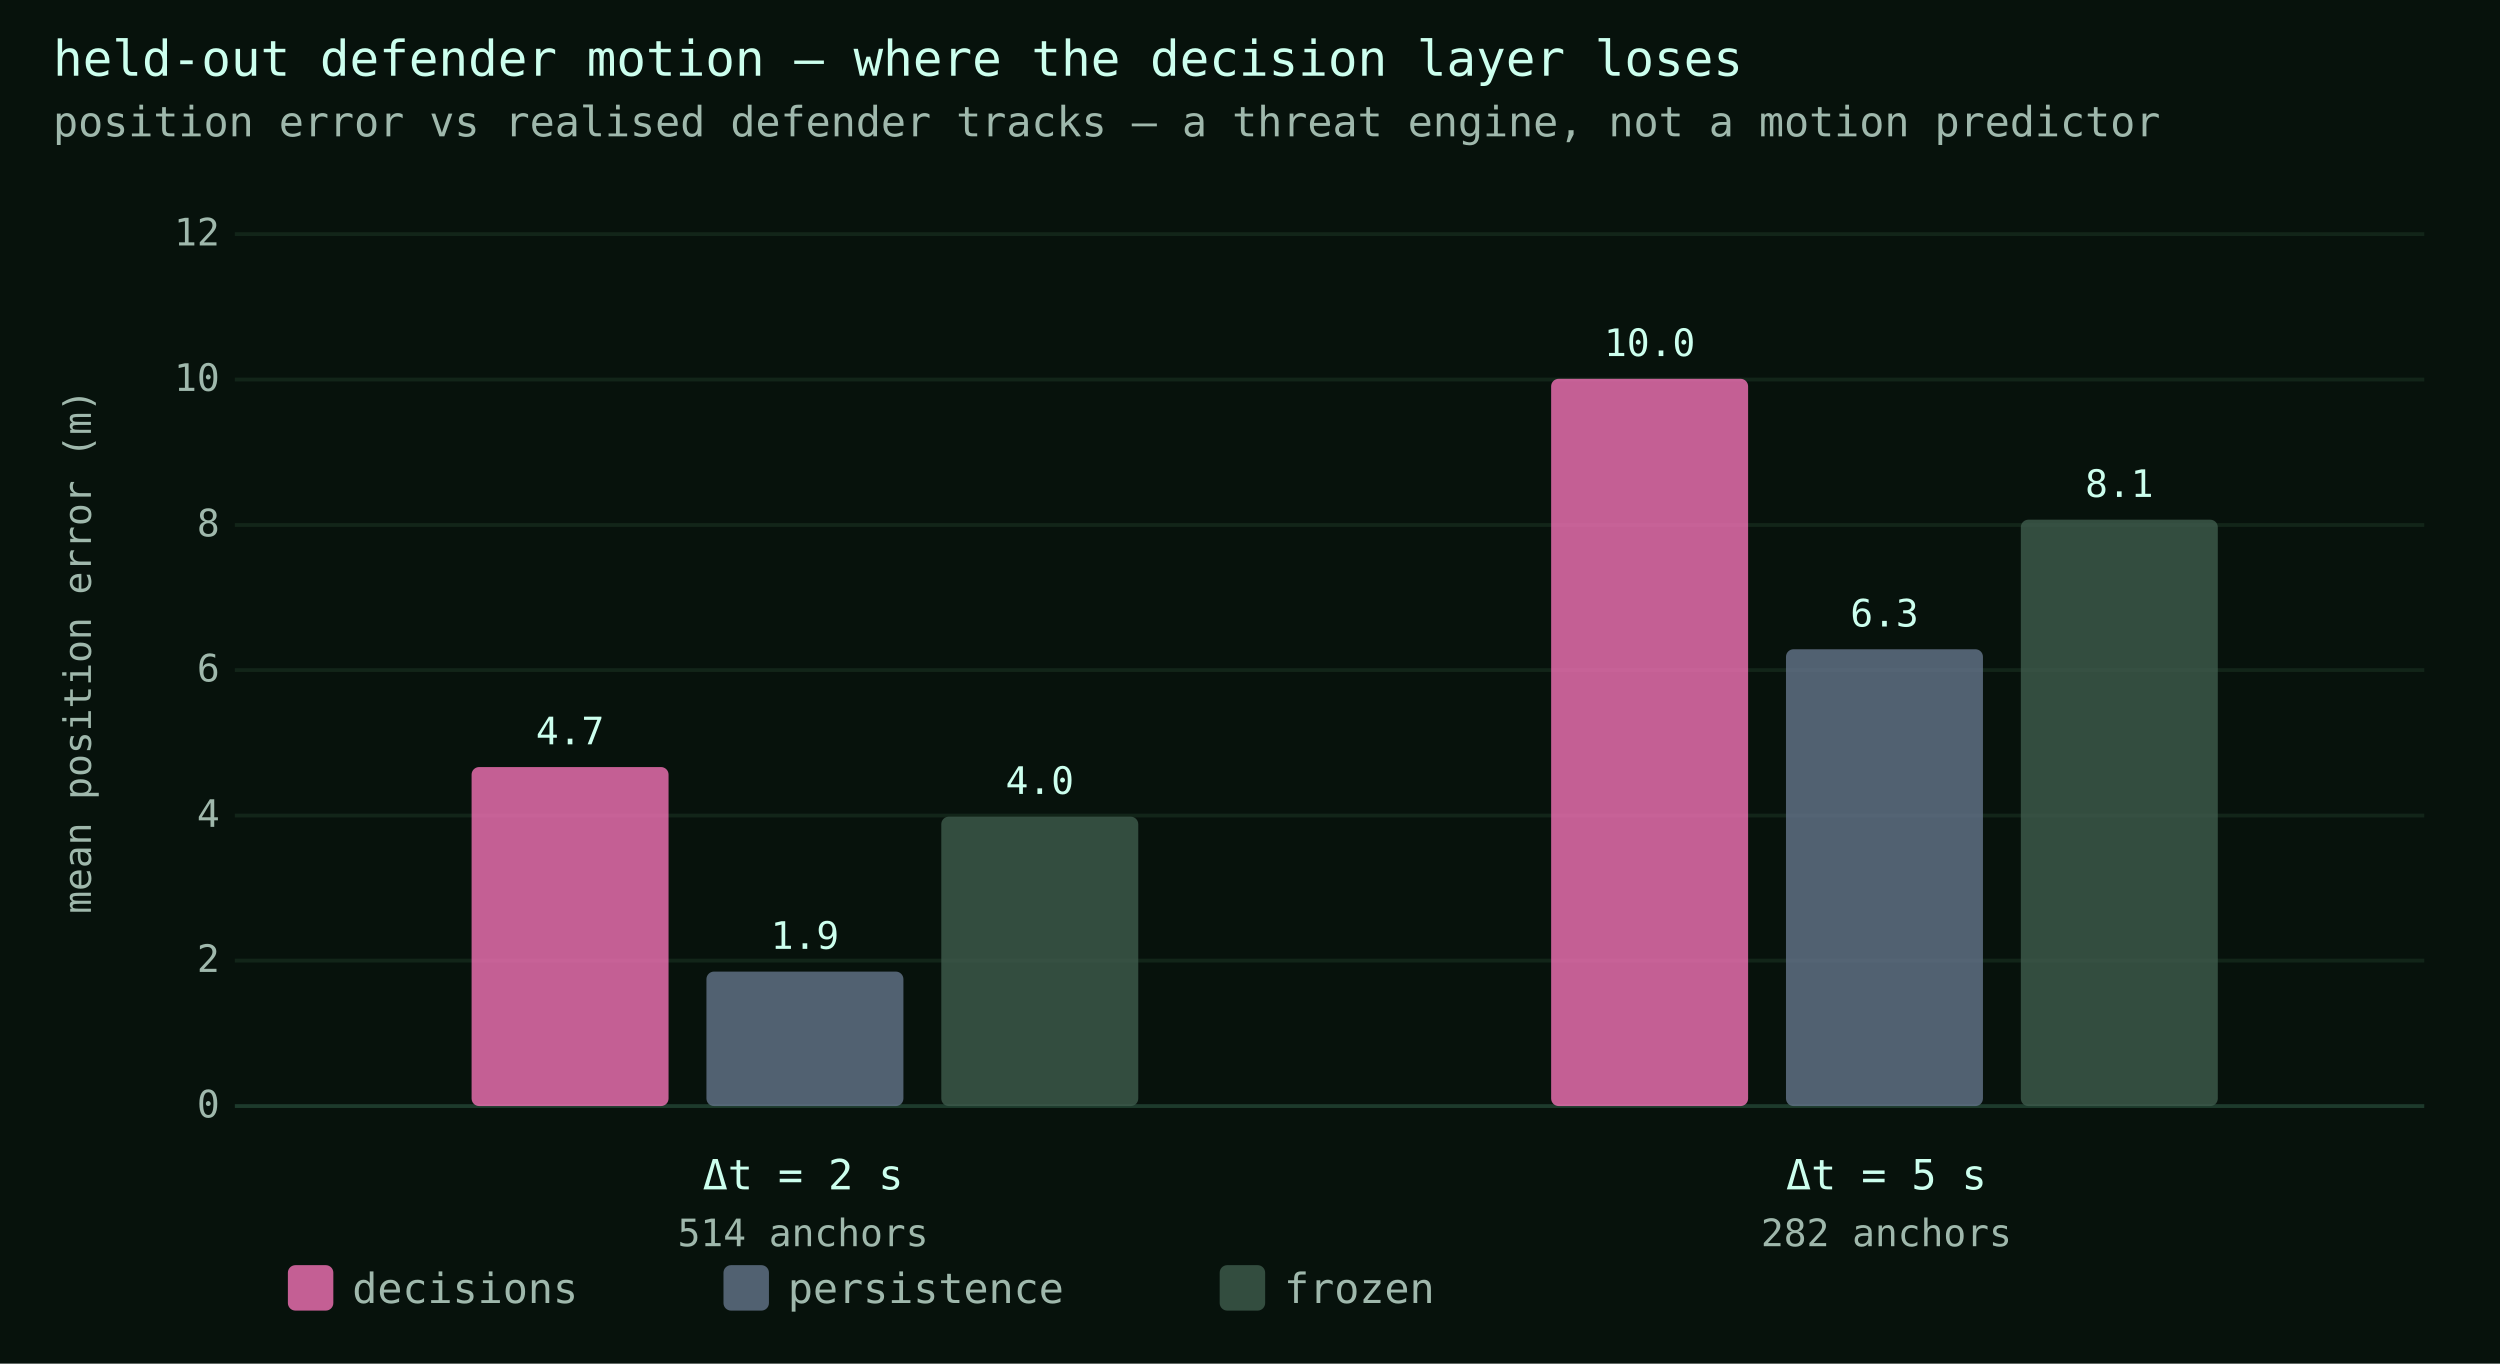
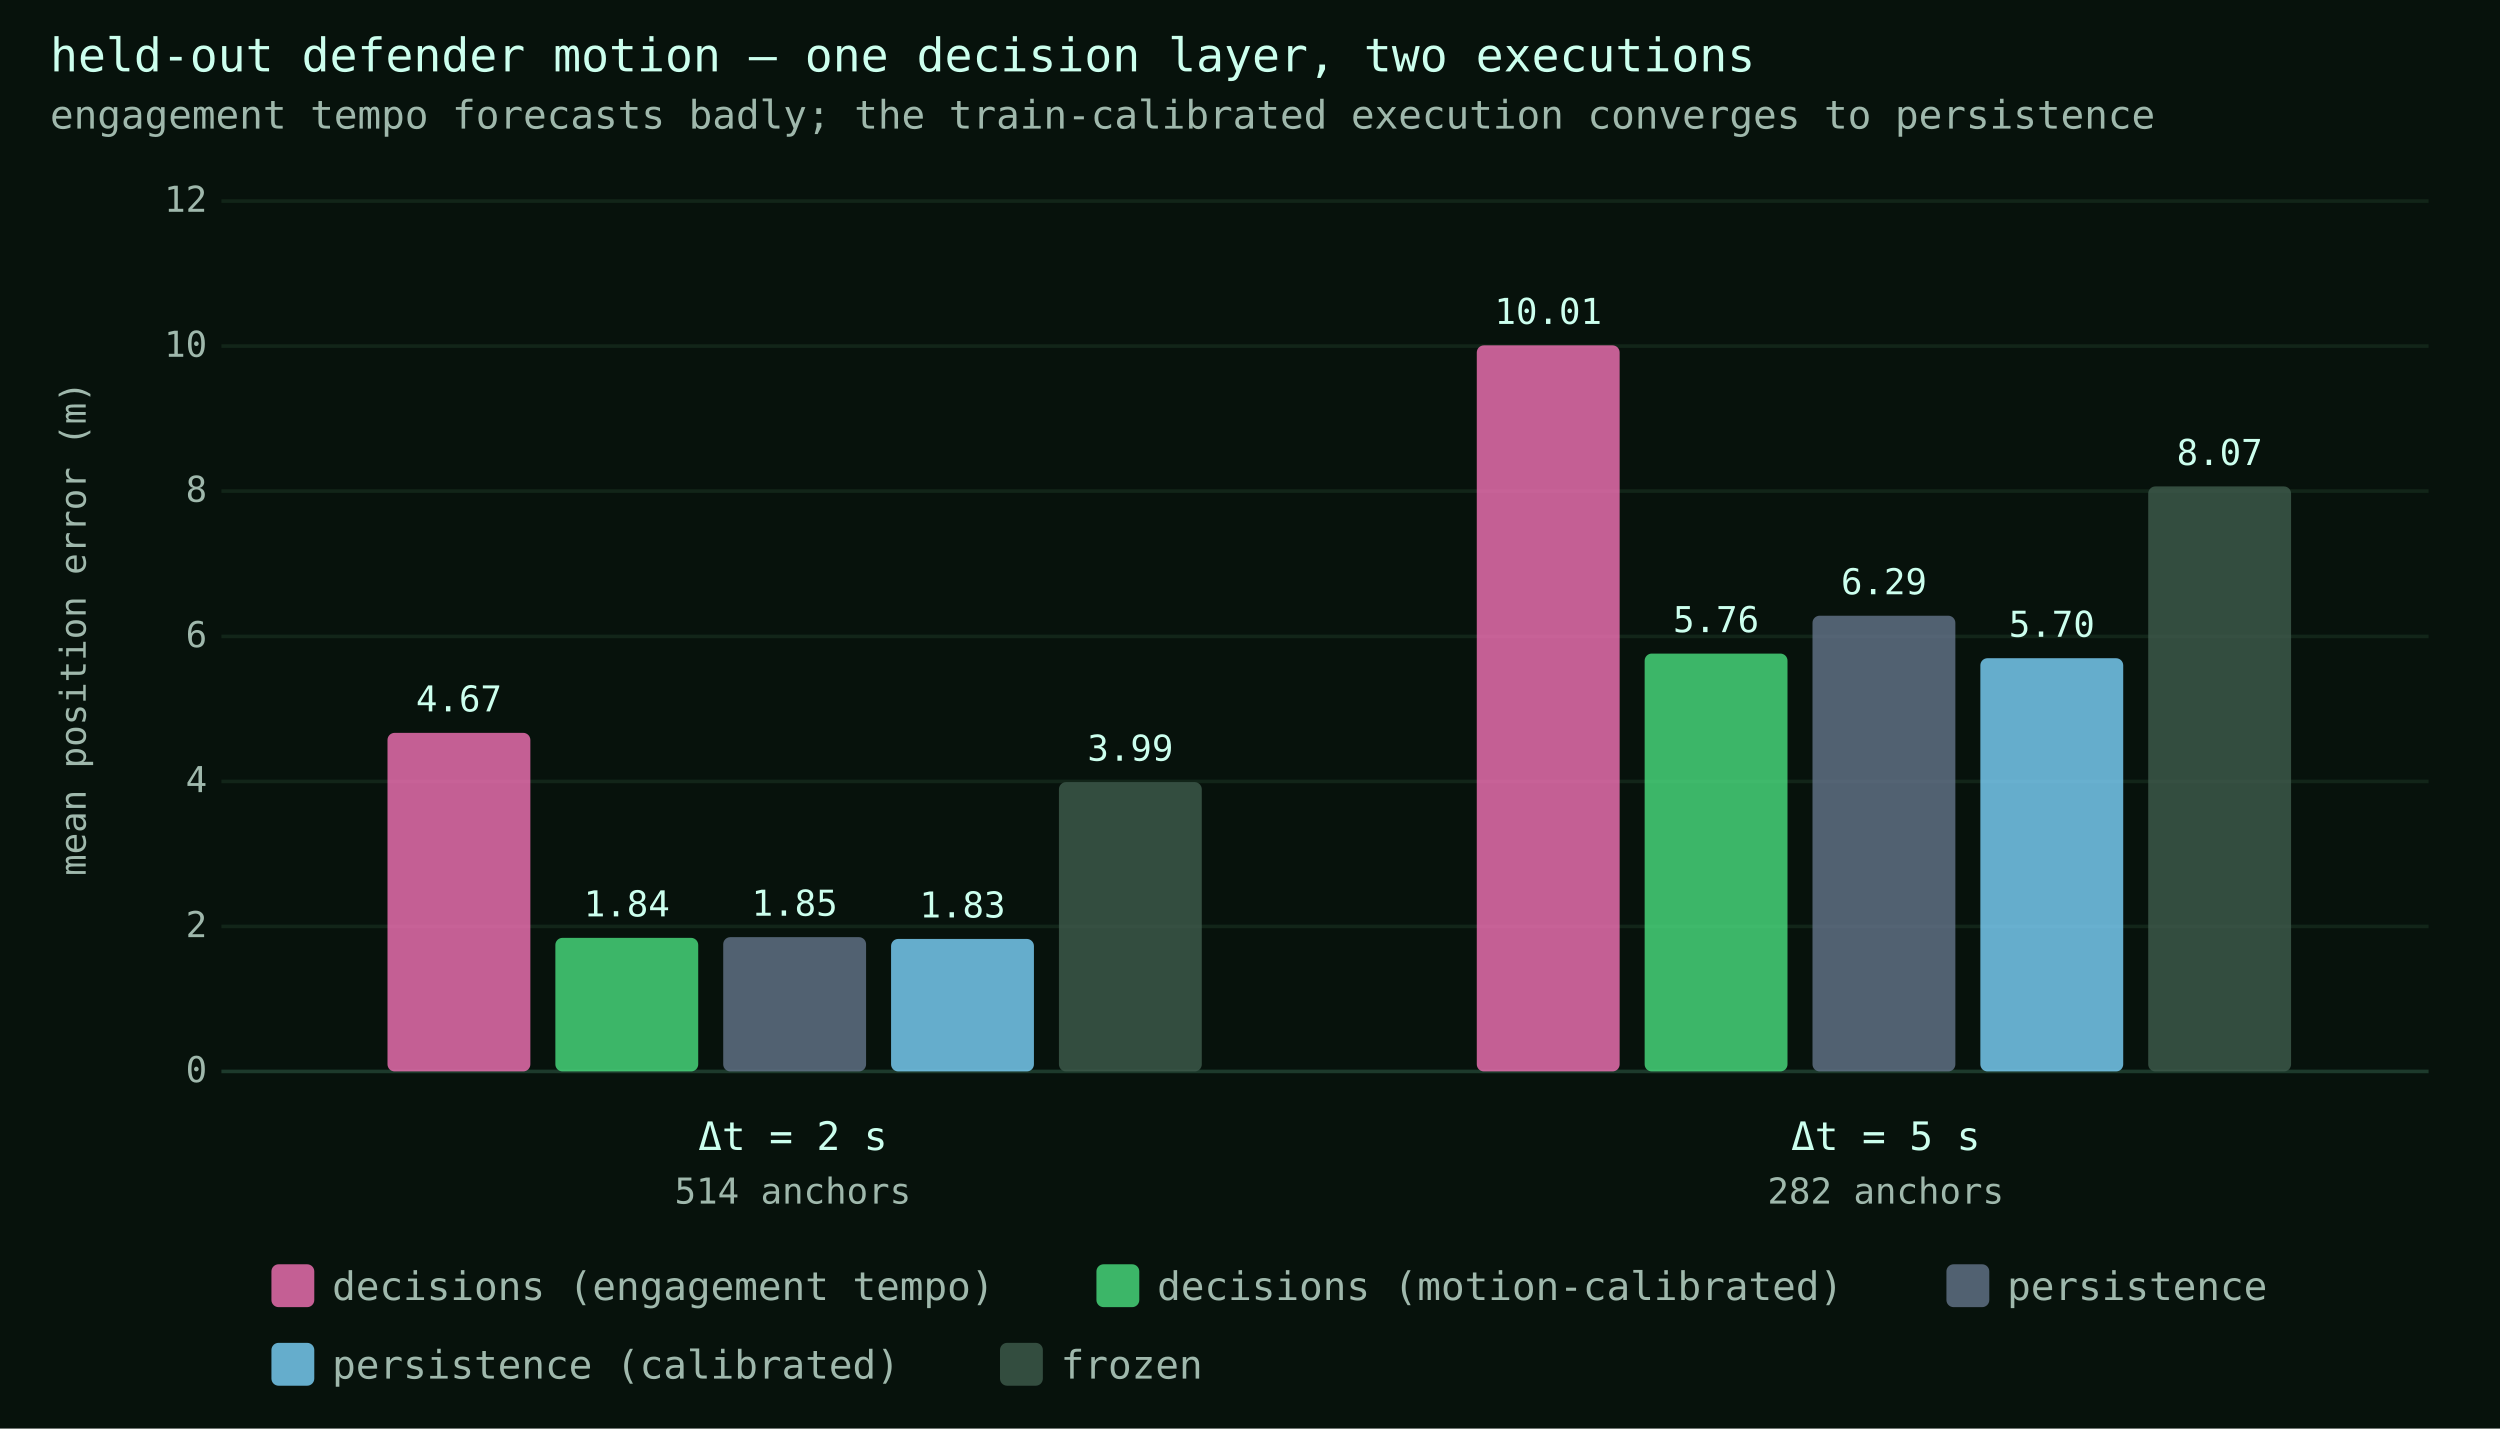
- <svg xmlns="http://www.w3.org/2000/svg" width="660" height="360" viewBox="0 0 660 360" font-family="monospace">
-   <rect width="660" height="360" fill="#07120c" />
-   <text x="14" y="20" fill="#cfe" font-size="13">held-out defender motion — where the decision layer loses</text>
-   <text x="14" y="36" fill="#9fb8ac" font-size="11">position error vs realised defender tracks — a threat engine, not a motion predictor</text>
-   <line x1="62" y1="292.0" x2="640" y2="292.0" stroke="#1d3a2c" />
-   <text x="58" y="295.0" fill="#9fb8ac" font-size="10" text-anchor="end">0</text>
-   <line x1="62" y1="253.6" x2="640" y2="253.6" stroke="#122519" />
-   <text x="58" y="256.6" fill="#9fb8ac" font-size="10" text-anchor="end">2</text>
-   <line x1="62" y1="215.3" x2="640" y2="215.3" stroke="#122519" />
-   <text x="58" y="218.3" fill="#9fb8ac" font-size="10" text-anchor="end">4</text>
-   <line x1="62" y1="176.9" x2="640" y2="176.9" stroke="#122519" />
-   <text x="58" y="179.9" fill="#9fb8ac" font-size="10" text-anchor="end">6</text>
-   <line x1="62" y1="138.6" x2="640" y2="138.6" stroke="#122519" />
-   <text x="58" y="141.6" fill="#9fb8ac" font-size="10" text-anchor="end">8</text>
-   <line x1="62" y1="100.2" x2="640" y2="100.2" stroke="#122519" />
-   <text x="58" y="103.2" fill="#9fb8ac" font-size="10" text-anchor="end">10</text>
-   <line x1="62" y1="61.8" x2="640" y2="61.8" stroke="#122519" />
-   <text x="58" y="64.8" fill="#9fb8ac" font-size="10" text-anchor="end">12</text>
-   <text x="24" y="172" fill="#9fb8ac" font-size="10" transform="rotate(-90 24 172)" text-anchor="middle">mean position error (m)</text>
-   <text x="212" y="314" fill="#cfe" font-size="11" text-anchor="middle">Δt = 2 s</text>
-   <text x="212" y="329" fill="#9fb8ac" font-size="10" text-anchor="middle">514 anchors</text>
-   <rect x="124.5" y="202.5" width="52" height="89.5" fill="#f472b6" fill-opacity="0.8" rx="2" />
-   <text x="150.5" y="196.5" fill="#cfe" font-size="10" text-anchor="middle">4.7</text>
-   <rect x="186.5" y="256.5" width="52" height="35.5" fill="#64748b" fill-opacity="0.8" rx="2" />
-   <text x="212.5" y="250.5" fill="#cfe" font-size="10" text-anchor="middle">1.9</text>
-   <rect x="248.5" y="215.6" width="52" height="76.4" fill="#3f5c4d" fill-opacity="0.8" rx="2" />
-   <text x="274.5" y="209.6" fill="#cfe" font-size="10" text-anchor="middle">4.0</text>
-   <text x="498" y="314" fill="#cfe" font-size="11" text-anchor="middle">Δt = 5 s</text>
-   <text x="498" y="329" fill="#9fb8ac" font-size="10" text-anchor="middle">282 anchors</text>
-   <rect x="409.5" y="100.0" width="52" height="192.0" fill="#f472b6" fill-opacity="0.8" rx="2" />
-   <text x="435.5" y="94.0" fill="#cfe" font-size="10" text-anchor="middle">10.0</text>
-   <rect x="471.5" y="171.4" width="52" height="120.6" fill="#64748b" fill-opacity="0.8" rx="2" />
-   <text x="497.5" y="165.4" fill="#cfe" font-size="10" text-anchor="middle">6.3</text>
-   <rect x="533.5" y="137.2" width="52" height="154.8" fill="#3f5c4d" fill-opacity="0.8" rx="2" />
-   <text x="559.5" y="131.2" fill="#cfe" font-size="10" text-anchor="middle">8.1</text>
-   <rect x="76" y="334" width="12" height="12" fill="#f472b6" fill-opacity="0.8" rx="2" />
-   <text x="93" y="344" fill="#9fb8ac" font-size="11">decisions</text>
-   <rect x="191" y="334" width="12" height="12" fill="#64748b" fill-opacity="0.8" rx="2" />
-   <text x="208" y="344" fill="#9fb8ac" font-size="11">persistence</text>
-   <rect x="322" y="334" width="12" height="12" fill="#3f5c4d" fill-opacity="0.8" rx="2" />
-   <text x="339" y="344" fill="#9fb8ac" font-size="11">frozen</text>
+ <svg xmlns="http://www.w3.org/2000/svg" width="700" height="400" viewBox="0 0 700 400" font-family="monospace">
+   <rect width="700" height="400" fill="#07120c" />
+   <text x="14" y="20" fill="#cfe" font-size="13">held-out defender motion — one decision layer, two executions</text>
+   <text x="14" y="36" fill="#9fb8ac" font-size="11">engagement tempo forecasts badly; the train-calibrated execution converges to persistence</text>
+   <line x1="62" y1="300.0" x2="680" y2="300.0" stroke="#1d3a2c" />
+   <text x="58" y="303.0" fill="#9fb8ac" font-size="10" text-anchor="end">0</text>
+   <line x1="62" y1="259.4" x2="680" y2="259.4" stroke="#122519" />
+   <text x="58" y="262.4" fill="#9fb8ac" font-size="10" text-anchor="end">2</text>
+   <line x1="62" y1="218.8" x2="680" y2="218.8" stroke="#122519" />
+   <text x="58" y="221.8" fill="#9fb8ac" font-size="10" text-anchor="end">4</text>
+   <line x1="62" y1="178.2" x2="680" y2="178.2" stroke="#122519" />
+   <text x="58" y="181.2" fill="#9fb8ac" font-size="10" text-anchor="end">6</text>
+   <line x1="62" y1="137.5" x2="680" y2="137.5" stroke="#122519" />
+   <text x="58" y="140.5" fill="#9fb8ac" font-size="10" text-anchor="end">8</text>
+   <line x1="62" y1="96.9" x2="680" y2="96.9" stroke="#122519" />
+   <text x="58" y="99.9" fill="#9fb8ac" font-size="10" text-anchor="end">10</text>
+   <line x1="62" y1="56.3" x2="680" y2="56.3" stroke="#122519" />
+   <text x="58" y="59.3" fill="#9fb8ac" font-size="10" text-anchor="end">12</text>
+   <text x="24" y="176" fill="#9fb8ac" font-size="10" transform="rotate(-90 24 176)" text-anchor="middle">mean position error (m)</text>
+   <text x="222" y="322" fill="#cfe" font-size="11" text-anchor="middle">Δt = 2 s</text>
+   <text x="222" y="337" fill="#9fb8ac" font-size="10" text-anchor="middle">514 anchors</text>
+   <rect x="108.5" y="205.2" width="40" height="94.8" fill="#f472b6" fill-opacity="0.8" rx="2" />
+   <text x="128.5" y="199.2" fill="#cfe" font-size="10" text-anchor="middle">4.67</text>
+   <rect x="155.5" y="262.6" width="40" height="37.4" fill="#4ade80" fill-opacity="0.8" rx="2" />
+   <text x="175.5" y="256.6" fill="#cfe" font-size="10" text-anchor="middle">1.84</text>
+   <rect x="202.5" y="262.4" width="40" height="37.6" fill="#64748b" fill-opacity="0.8" rx="2" />
+   <text x="222.5" y="256.4" fill="#cfe" font-size="10" text-anchor="middle">1.85</text>
+   <rect x="249.5" y="262.9" width="40" height="37.1" fill="#7dd3fc" fill-opacity="0.8" rx="2" />
+   <text x="269.5" y="256.9" fill="#cfe" font-size="10" text-anchor="middle">1.83</text>
+   <rect x="296.5" y="219.0" width="40" height="81.0" fill="#3f5c4d" fill-opacity="0.8" rx="2" />
+   <text x="316.5" y="213.0" fill="#cfe" font-size="10" text-anchor="middle">3.99</text>
+   <text x="528" y="322" fill="#cfe" font-size="11" text-anchor="middle">Δt = 5 s</text>
+   <text x="528" y="337" fill="#9fb8ac" font-size="10" text-anchor="middle">282 anchors</text>
+   <rect x="413.5" y="96.7" width="40" height="203.3" fill="#f472b6" fill-opacity="0.8" rx="2" />
+   <text x="433.5" y="90.7" fill="#cfe" font-size="10" text-anchor="middle">10.01</text>
+   <rect x="460.5" y="183.0" width="40" height="117.0" fill="#4ade80" fill-opacity="0.8" rx="2" />
+   <text x="480.5" y="177.0" fill="#cfe" font-size="10" text-anchor="middle">5.76</text>
+   <rect x="507.5" y="172.4" width="40" height="127.6" fill="#64748b" fill-opacity="0.8" rx="2" />
+   <text x="527.5" y="166.4" fill="#cfe" font-size="10" text-anchor="middle">6.29</text>
+   <rect x="554.5" y="184.3" width="40" height="115.7" fill="#7dd3fc" fill-opacity="0.8" rx="2" />
+   <text x="574.5" y="178.3" fill="#cfe" font-size="10" text-anchor="middle">5.70</text>
+   <rect x="601.5" y="136.2" width="40" height="163.8" fill="#3f5c4d" fill-opacity="0.8" rx="2" />
+   <text x="621.5" y="130.2" fill="#cfe" font-size="10" text-anchor="middle">8.07</text>
+   <rect x="76" y="354" width="12" height="12" fill="#f472b6" fill-opacity="0.8" rx="2" />
+   <text x="93" y="364" fill="#9fb8ac" font-size="11">decisions (engagement tempo)</text>
+   <rect x="307" y="354" width="12" height="12" fill="#4ade80" fill-opacity="0.8" rx="2" />
+   <text x="324" y="364" fill="#9fb8ac" font-size="11">decisions (motion-calibrated)</text>
+   <rect x="545" y="354" width="12" height="12" fill="#64748b" fill-opacity="0.8" rx="2" />
+   <text x="562" y="364" fill="#9fb8ac" font-size="11">persistence</text>
+   <rect x="76" y="376" width="12" height="12" fill="#7dd3fc" fill-opacity="0.8" rx="2" />
+   <text x="93" y="386" fill="#9fb8ac" font-size="11">persistence (calibrated)</text>
+   <rect x="280" y="376" width="12" height="12" fill="#3f5c4d" fill-opacity="0.8" rx="2" />
+   <text x="297" y="386" fill="#9fb8ac" font-size="11">frozen</text>
</svg>
